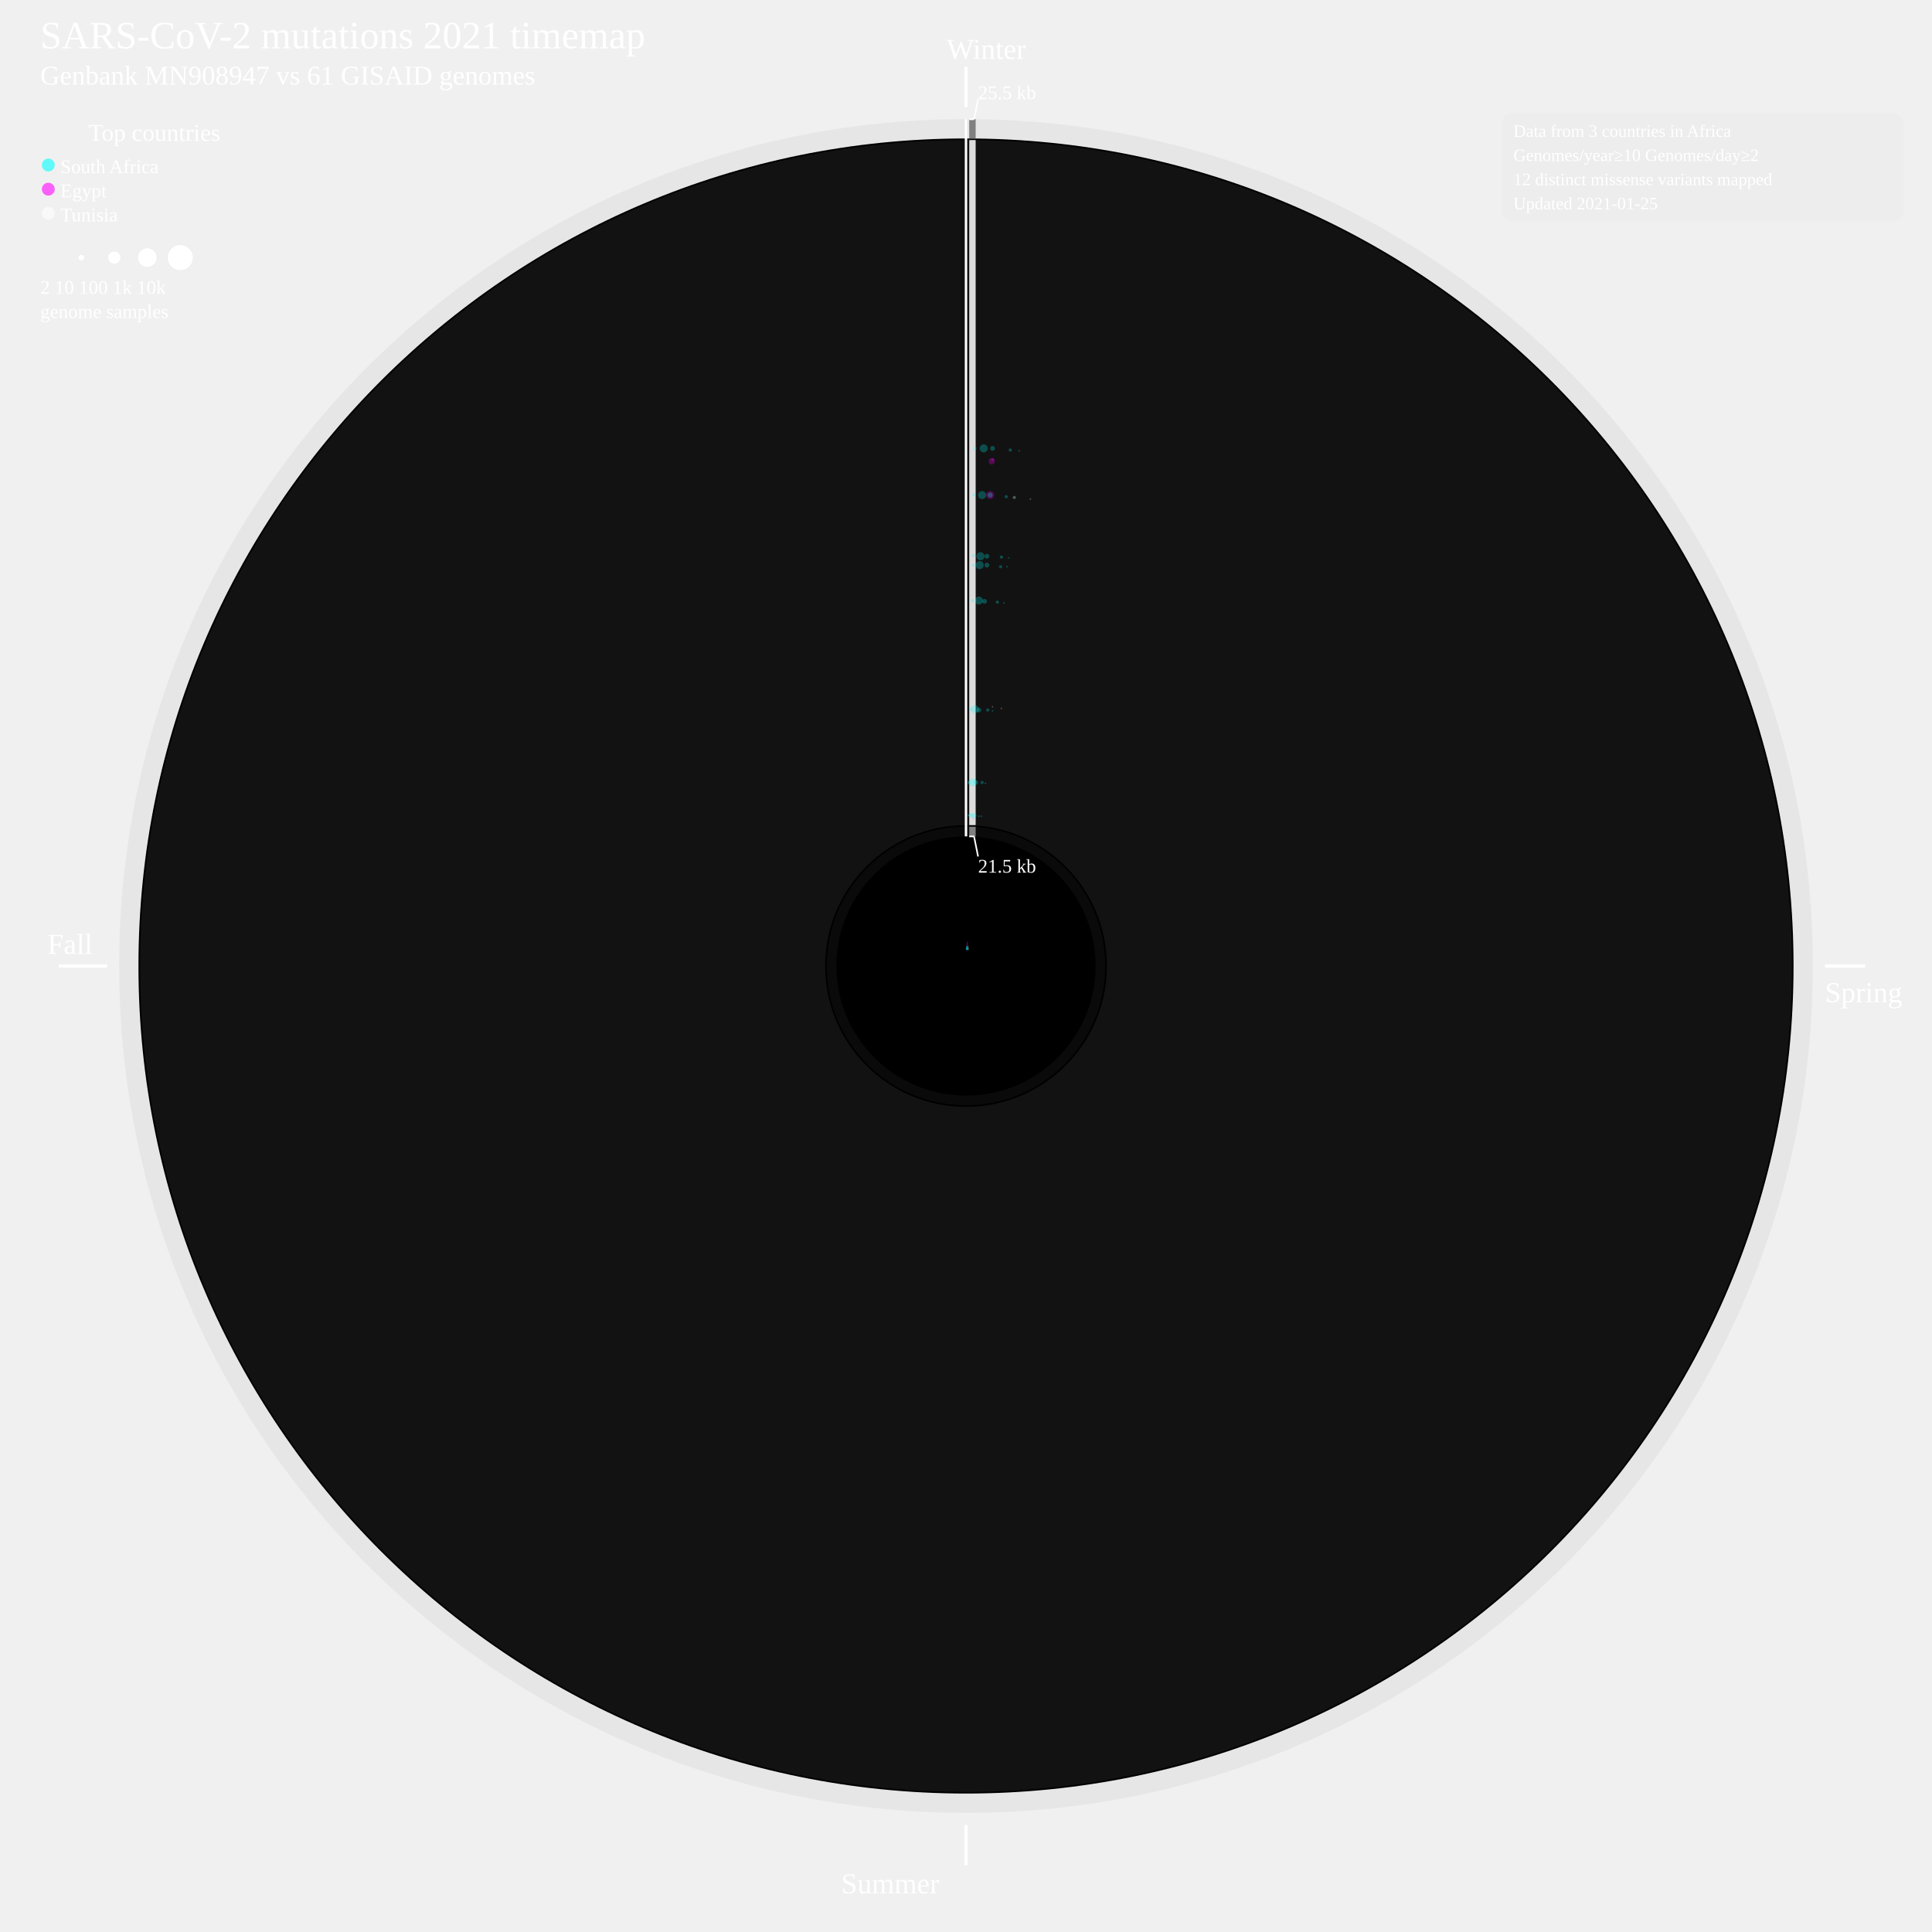
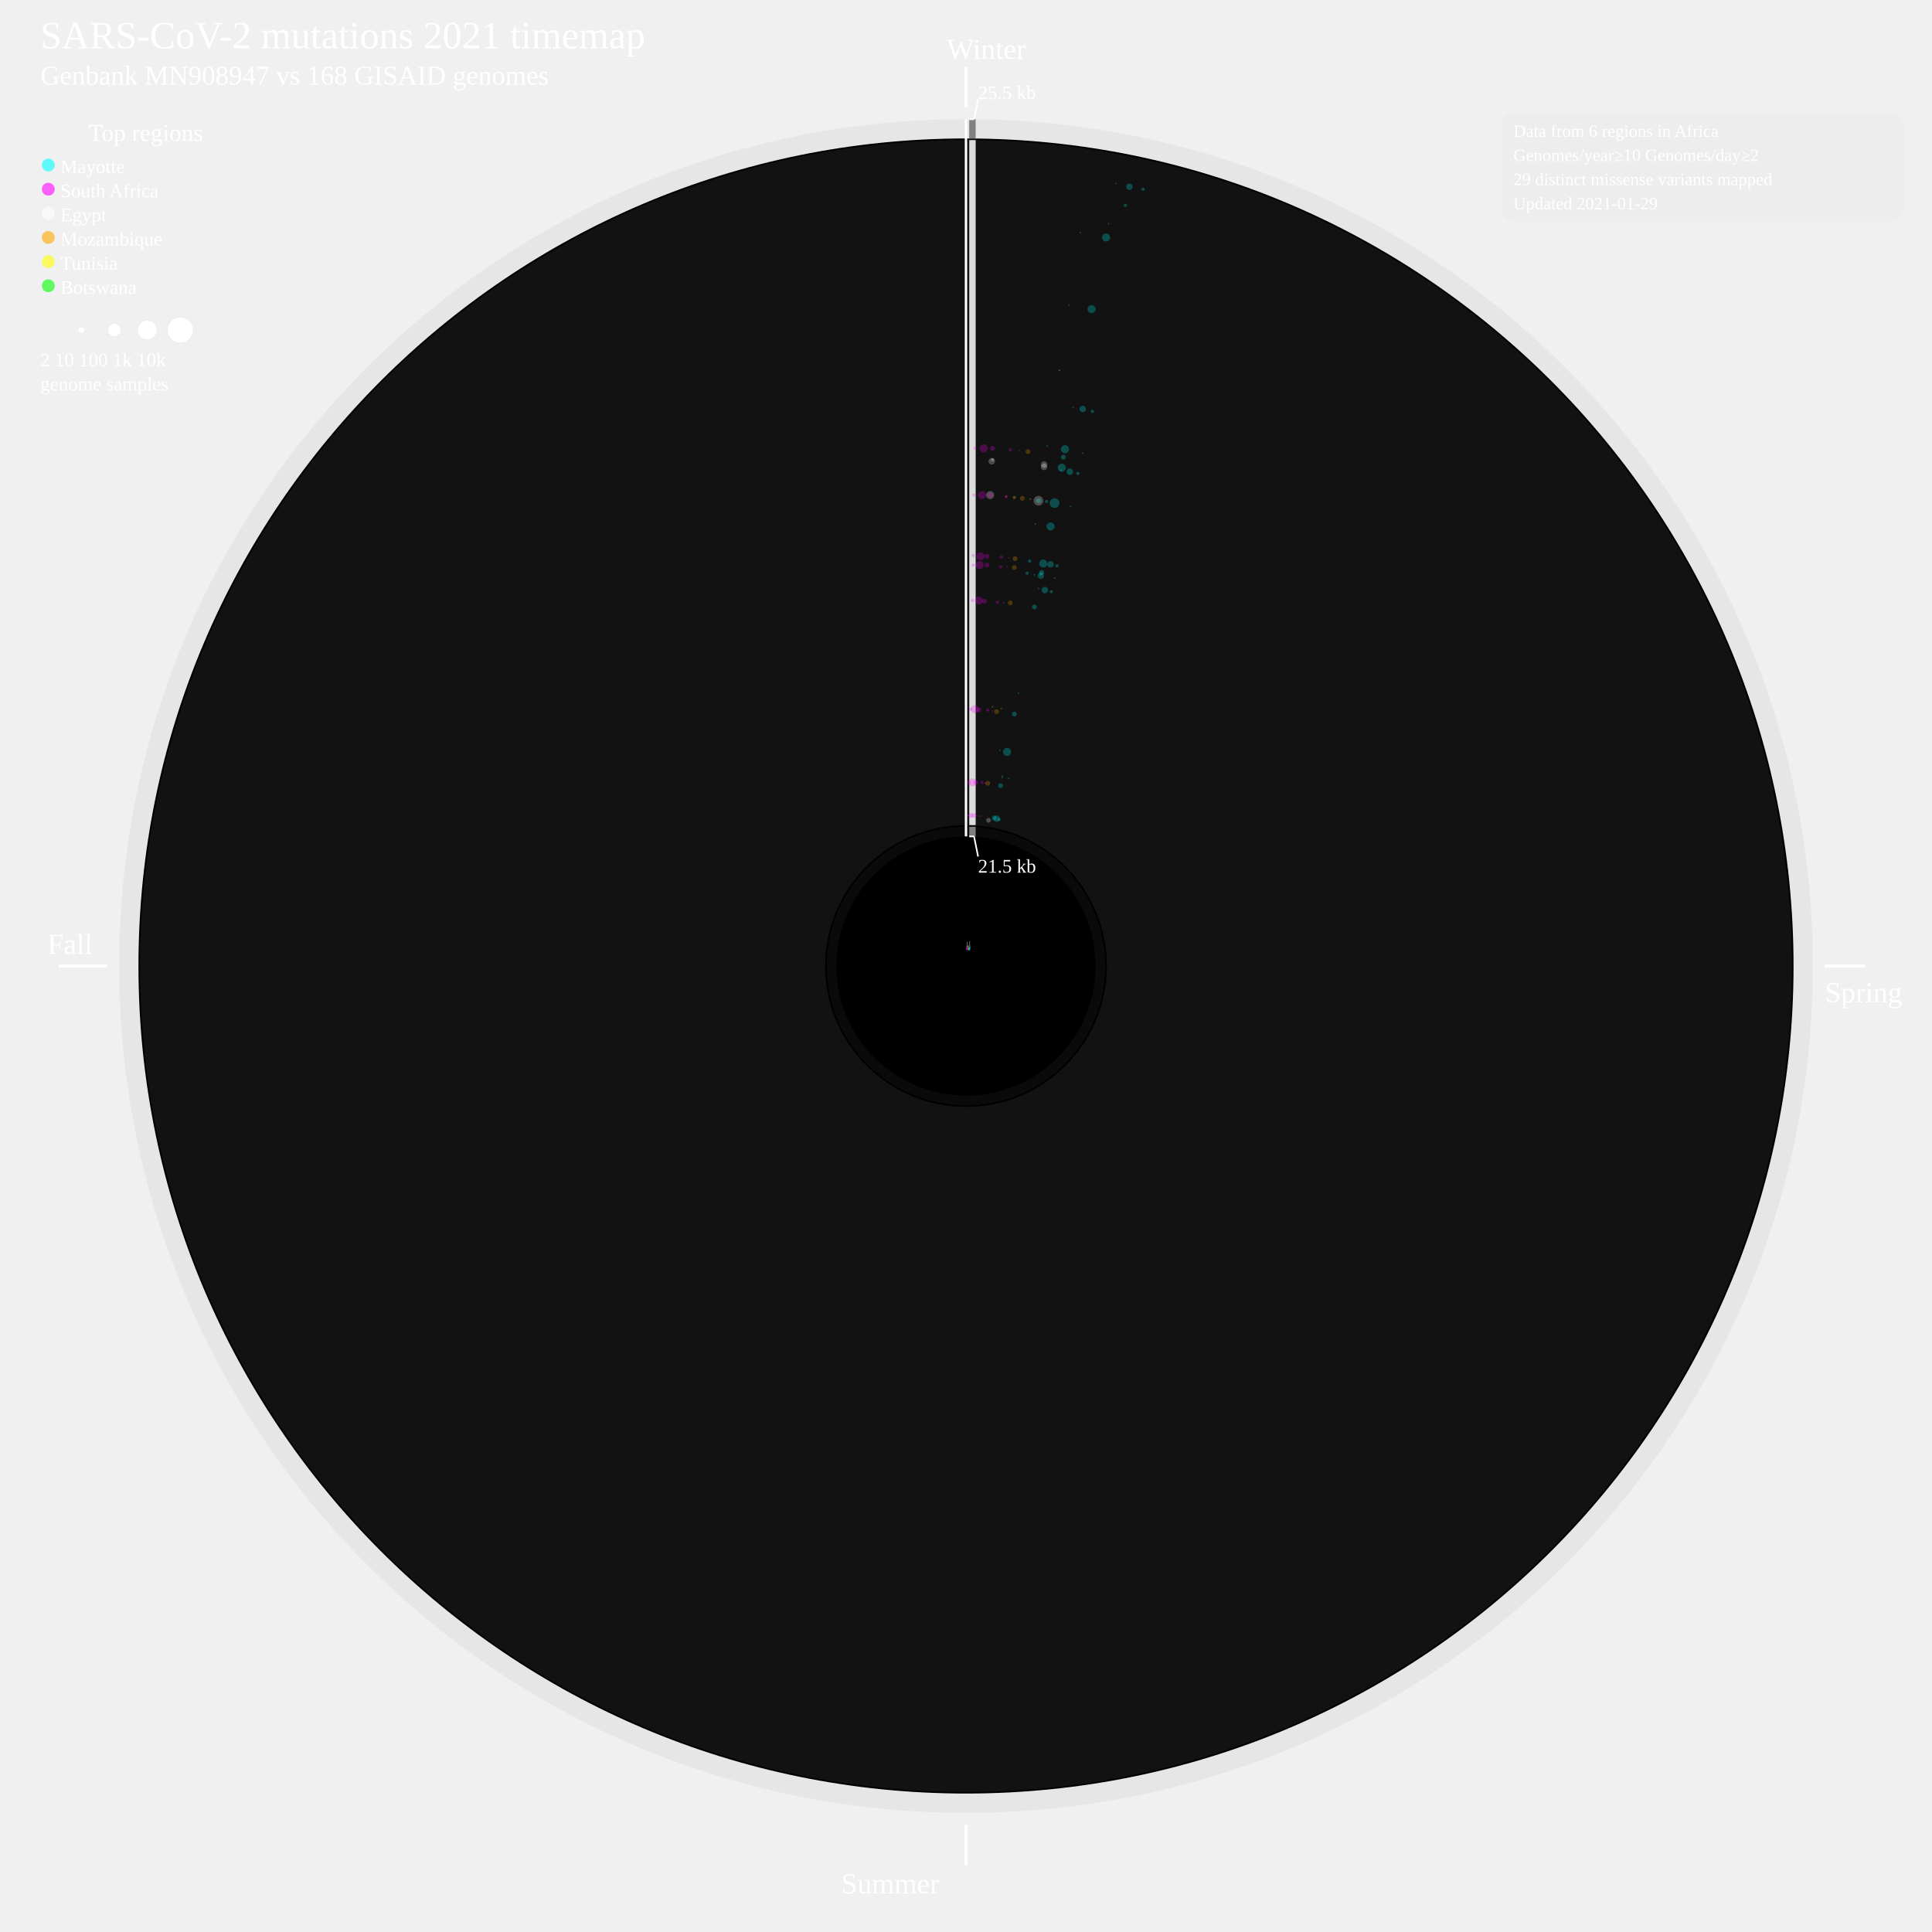
<svg xmlns="http://www.w3.org/2000/svg" width="2400" height="2400" style="background-color:black">
  <defs>
    <style type="text/css">
	.sb {
	stroke-width:0.8;
	stroke-opacity:50%;
	}
	.cv {
	stroke: none;
	fill-opacity:0.25;
	}
	</style>
  </defs>
  <circle cx="1200" cy="1200" r="1052" style="fill:grey;stroke:black;stroke-width:0;fill-opacity:0.085;" />
  <circle cx="1200" cy="1200" r="1028" style="fill:black;stroke:black;stroke-width:0;fill-opacity:1;" />
  <circle cx="1200" cy="1200" r="1026" style="fill:gainsboro;stroke:black;stroke-width:0;fill-opacity:0.085;" />
  <circle cx="1200" cy="1200" r="175" style="fill:black;stroke:black;stroke-width:0;fill-opacity:1;" />
  <circle cx="1200" cy="1200" r="173" style="fill:grey;stroke:black;stroke-width:0;fill-opacity:0.085;" />
  <circle cx="1200" cy="1200" r="161" style="fill:black;stroke:black;stroke-width:0;fill-opacity:1;" />
  <text font-size="4.0em" x="50" y="60" fill="white">SARS-CoV-2 mutations 2021 timemap</text>
-   <text font-size="2.8em" x="50" y="105" fill="white">Genbank MN908947 vs 61 GISAID genomes</text>
+   <text font-size="2.8em" x="50" y="105" fill="white">Genbank MN908947 vs 168 GISAID genomes</text>
  <line x1="1200" y1="83.131" x2="1200" y2="133.131" style="stroke:white;stroke-width:4" />
  <text font-size="3.0em" x="1176" y="73.131" fill="white">Winter</text>
  <line x1="2267" y1="1200" x2="2317" y2="1200" style="stroke:white;stroke-width:4" />
  <text font-size="3.0em" x="2267" y="1245" fill="white">Spring</text>
  <line x1="1200" y1="2267" x2="1200" y2="2317" style="stroke:white;stroke-width:4" />
  <text font-size="3.0em" x="1045" y="2352" fill="white">Summer</text>
  <line x1="133" y1="1200" x2="73" y2="1200" style="stroke:white;stroke-width:4" />
  <text font-size="3.0em" x="59" y="1185" fill="white">Fall</text>
  <g>
    <line x1="1208" y1="1039" x2="1208" y2="1027" style="stroke:grey;stroke-width:8" />
  </g>
  <g>
    <line x1="1208" y1="1025" x2="1208" y2="174" style="stroke:gainsboro;stroke-width:8" />
  </g>
  <g>
    <line x1="1208" y1="172" x2="1208" y2="148" style="stroke:grey;stroke-width:8" />
  </g>
  <line x1="1200" y1="148.131" x2="1200" y2="1039" style="stroke:white;stroke-width:3" />
  <line x1="1204" y1="148.131" x2="1210" y2="148.131" style="stroke:white;stroke-width:2" />
  <line x1="1210" y1="148.131" x2="1215" y2="123.131" style="stroke:white;stroke-width:2" />
  <line x1="1204" y1="1039" x2="1210" y2="1039" style="stroke:white;stroke-width:2" />
  <line x1="1210" y1="1039" x2="1215" y2="1064" style="stroke:white;stroke-width:2" />
  <text font-size="2.0em" x="1215" y="123.131" fill="white">25.5 kb</text>
  <text font-size="2.0em" x="1215" y="1084" fill="white">21.5 kb</text>
-   <text font-size="2.5em" x="110" y="175" fill="white">Top countries</text>
+   <text font-size="2.5em" x="110" y="175" fill="white">Top regions</text>
  <circle cx="60" cy="205" r="8" style="fill:cyan;stroke:black;stroke-width:0;fill-opacity:0.6;" />
-   <text font-size="2.0em" x="75" y="215" fill="white">South Africa</text>
+   <text font-size="2.0em" x="75" y="215" fill="white">Mayotte</text>
  <circle cx="60" cy="235" r="8" style="fill:fuchsia;stroke:black;stroke-width:0;fill-opacity:0.6;" />
-   <text font-size="2.0em" x="75" y="245" fill="white">Egypt</text>
+   <text font-size="2.0em" x="75" y="245" fill="white">South Africa</text>
  <circle cx="60" cy="265" r="8" style="fill:white;stroke:black;stroke-width:0;fill-opacity:0.6;" />
-   <text font-size="2.0em" x="75" y="275" fill="white">Tunisia</text>
-   <circle cx="60" cy="320" r="1.204" style="fill:white;stroke:lightgrey;stroke-width:0.2;" />
-   <circle cx="101" cy="320" r="4" style="fill:white;stroke:lightgrey;stroke-width:0.2;" />
-   <circle cx="142" cy="320" r="8" style="fill:white;stroke:lightgrey;stroke-width:0.2;" />
-   <circle cx="183" cy="320" r="12" style="fill:white;stroke:lightgrey;stroke-width:0.2;" />
-   <circle cx="224" cy="320" r="16" style="fill:white;stroke:lightgrey;stroke-width:0.2;" />
-   <text font-size="2.0em" x="50" y="365" fill="white">2      10        100        1k        10k</text>
-   <text font-size="2.0em" x="50" y="395" fill="white">genome samples</text>
-   <g>
-     <line x1="1200.3" y1="1180.0" x2="1200.4" y2="1176.9" style="stroke:cyan;" class="sb" />
-   </g>
-   <g>
-     <circle cx="1203" cy="1013" r="1" style="fill:cyan;" class="cv" />
-   </g>
-   <g>
-     <circle cx="1204" cy="972" r="2" style="fill:cyan;" class="cv" />
-   </g>
-   <g>
-     <circle cx="1206" cy="881" r="2" style="fill:cyan;" class="cv" />
-   </g>
-   <g>
-     <circle cx="1208" cy="746" r="2" style="fill:cyan;" class="cv" />
-   </g>
-   <g>
-     <circle cx="1209" cy="702" r="2" style="fill:cyan;" class="cv" />
-   </g>
-   <g>
-     <circle cx="1209" cy="690" r="2" style="fill:cyan;" class="cv" />
-   </g>
-   <g>
-     <circle cx="1210" cy="615" r="2" style="fill:cyan;" class="cv" />
-   </g>
-   <g>
-     <circle cx="1211" cy="557" r="2" style="fill:cyan;" class="cv" />
-   </g>
-   <g>
-     <line x1="1200.7" y1="1180.0" x2="1200.9" y2="1174.7" style="stroke:cyan;" class="sb" />
-   </g>
-   <g>
-     <circle cx="1206" cy="1013" r="3" style="fill:cyan;" class="cv" />
-   </g>
-   <g>
-     <circle cx="1208" cy="972" r="5" style="fill:cyan;" class="cv" />
-   </g>
-   <g>
-     <circle cx="1211" cy="881" r="5" style="fill:cyan;" class="cv" />
-   </g>
-   <g>
-     <circle cx="1216" cy="746" r="5" style="fill:cyan;" class="cv" />
-   </g>
-   <g>
-     <circle cx="1217" cy="702" r="5" style="fill:cyan;" class="cv" />
-   </g>
-   <g>
-     <circle cx="1218" cy="691" r="5" style="fill:cyan;" class="cv" />
-   </g>
-   <g>
-     <circle cx="1220" cy="615" r="5" style="fill:cyan;" class="cv" />
-   </g>
-   <g>
-     <circle cx="1222" cy="557" r="5" style="fill:cyan;" class="cv" />
-   </g>
-   <g>
-     <line x1="1201.0" y1="1180.0" x2="1201.2" y2="1176.0" style="stroke:cyan;" class="sb" />
-   </g>
-   <g>
-     <line x1="1201.2" y1="1176.0" x2="1201.6" y2="1169.8" style="stroke:fuchsia;" class="sb" />
-   </g>
-   <g>
-     <circle cx="1209" cy="1017" r="1" style="fill:fuchsia;" class="cv" />
-   </g>
-   <g>
-     <circle cx="1210" cy="1013" r="3" style="fill:cyan;" class="cv" />
-   </g>
-   <g>
-     <circle cx="1212" cy="972" r="3" style="fill:cyan;" class="cv" />
-   </g>
-   <g>
-     <circle cx="1216" cy="882" r="3" style="fill:cyan;" class="cv" />
-   </g>
-   <g>
-     <circle cx="1223" cy="747" r="3" style="fill:cyan;" class="cv" />
-   </g>
-   <g>
-     <circle cx="1226" cy="702" r="3" style="fill:cyan;" class="cv" />
-   </g>
-   <g>
-     <circle cx="1226" cy="691" r="3" style="fill:cyan;" class="cv" />
-   </g>
-   <g>
-     <circle cx="1230" cy="615" r="5" style="fill:fuchsia;" class="cv" />
-   </g>
-   <g>
-     <circle cx="1230" cy="615" r="3" style="fill:cyan;" class="cv" />
-   </g>
-   <g>
-     <circle cx="1232" cy="573" r="4" style="fill:fuchsia;" class="cv" />
-   </g>
-   <g>
-     <circle cx="1233" cy="571" r="2" style="fill:fuchsia;" class="cv" />
-   </g>
-   <g>
-     <circle cx="1233" cy="557" r="3" style="fill:cyan;" class="cv" />
-   </g>
-   <g>
-     <line x1="1201.7" y1="1180.1" x2="1202.0" y2="1176.9" style="stroke:cyan;" class="sb" />
-   </g>
-   <g>
-     <circle cx="1216" cy="1014" r="1" style="fill:cyan;" class="cv" />
-   </g>
-   <g>
-     <circle cx="1220" cy="972" r="2" style="fill:cyan;" class="cv" />
-   </g>
-   <g>
-     <circle cx="1227" cy="882" r="2" style="fill:cyan;" class="cv" />
-   </g>
-   <g>
-     <circle cx="1239" cy="748" r="2" style="fill:cyan;" class="cv" />
-   </g>
-   <g>
-     <circle cx="1243" cy="704" r="2" style="fill:cyan;" class="cv" />
-   </g>
-   <g>
-     <circle cx="1244" cy="692" r="2" style="fill:cyan;" class="cv" />
-   </g>
-   <g>
-     <circle cx="1250" cy="617" r="2" style="fill:cyan;" class="cv" />
-   </g>
-   <g>
-     <circle cx="1255" cy="559" r="2" style="fill:cyan;" class="cv" />
-   </g>
-   <g>
-     <line x1="1202.1" y1="1180.1" x2="1202.3" y2="1178.0" style="stroke:cyan;" class="sb" />
-   </g>
-   <g>
-     <line x1="1202.3" y1="1178.0" x2="1202.6" y2="1174.8" style="stroke:white;" class="sb" />
-   </g>
-   <g>
-     <circle cx="1219" cy="1014" r="1" style="fill:cyan;" class="cv" />
-   </g>
-   <g>
-     <circle cx="1224" cy="973" r="1" style="fill:cyan;" class="cv" />
-   </g>
-   <g>
-     <circle cx="1233" cy="883" r="1" style="fill:cyan;" class="cv" />
-   </g>
-   <g>
-     <circle cx="1233" cy="878" r="1" style="fill:white;" class="cv" />
-   </g>
-   <g>
-     <circle cx="1247" cy="749" r="1" style="fill:cyan;" class="cv" />
-   </g>
-   <g>
-     <circle cx="1251" cy="704" r="1" style="fill:cyan;" class="cv" />
-   </g>
-   <g>
-     <circle cx="1253" cy="693" r="1" style="fill:cyan;" class="cv" />
-   </g>
-   <g>
-     <circle cx="1260" cy="618" r="2" style="fill:white;" class="cv" />
-   </g>
-   <g>
-     <circle cx="1260" cy="618" r="1" style="fill:cyan;" class="cv" />
-   </g>
-   <g>
-     <circle cx="1266" cy="560" r="1" style="fill:cyan;" class="cv" />
-   </g>
-   <g>
-     <line x1="1202.7" y1="1180.2" x2="1203.0" y2="1178.1" style="stroke:white;" class="sb" />
-   </g>
-   <g>
-     <circle cx="1244" cy="880" r="1" style="fill:white;" class="cv" />
-   </g>
-   <g>
-     <circle cx="1280" cy="620" r="1" style="fill:white;" class="cv" />
+   <text font-size="2.0em" x="75" y="275" fill="white">Egypt</text>
+   <circle cx="60" cy="295" r="8" style="fill:orange;stroke:black;stroke-width:0;fill-opacity:0.6;" />
+   <text font-size="2.0em" x="75" y="305" fill="white">Mozambique</text>
+   <circle cx="60" cy="325" r="8" style="fill:yellow;stroke:black;stroke-width:0;fill-opacity:0.6;" />
+   <text font-size="2.0em" x="75" y="335" fill="white">Tunisia</text>
+   <circle cx="60" cy="355" r="8" style="fill:lime;stroke:black;stroke-width:0;fill-opacity:0.6;" />
+   <text font-size="2.0em" x="75" y="365" fill="white">Botswana</text>
+   <circle cx="60" cy="410" r="1.204" style="fill:white;stroke:lightgrey;stroke-width:0.2;" />
+   <circle cx="101" cy="410" r="4" style="fill:white;stroke:lightgrey;stroke-width:0.2;" />
+   <circle cx="142" cy="410" r="8" style="fill:white;stroke:lightgrey;stroke-width:0.2;" />
+   <circle cx="183" cy="410" r="12" style="fill:white;stroke:lightgrey;stroke-width:0.2;" />
+   <circle cx="224" cy="410" r="16" style="fill:white;stroke:lightgrey;stroke-width:0.2;" />
+   <text font-size="2.0em" x="50" y="455" fill="white">2      10        100        1k        10k</text>
+   <text font-size="2.0em" x="50" y="485" fill="white">genome samples</text>
+   <g>
+     <line x1="1200.3" y1="1180.0" x2="1200.4" y2="1176.9" style="stroke:fuchsia;" class="sb" />
+   </g>
+   <g>
+     <circle cx="1203" cy="1013" r="1" style="fill:fuchsia;" class="cv" />
+   </g>
+   <g>
+     <circle cx="1204" cy="972" r="2" style="fill:fuchsia;" class="cv" />
+   </g>
+   <g>
+     <circle cx="1206" cy="881" r="2" style="fill:fuchsia;" class="cv" />
+   </g>
+   <g>
+     <circle cx="1208" cy="746" r="2" style="fill:fuchsia;" class="cv" />
+   </g>
+   <g>
+     <circle cx="1209" cy="702" r="2" style="fill:fuchsia;" class="cv" />
+   </g>
+   <g>
+     <circle cx="1209" cy="690" r="2" style="fill:fuchsia;" class="cv" />
+   </g>
+   <g>
+     <circle cx="1210" cy="615" r="2" style="fill:fuchsia;" class="cv" />
+   </g>
+   <g>
+     <circle cx="1211" cy="557" r="2" style="fill:fuchsia;" class="cv" />
+   </g>
+   <g>
+     <line x1="1200.7" y1="1180.0" x2="1200.9" y2="1174.7" style="stroke:fuchsia;" class="sb" />
+   </g>
+   <g>
+     <circle cx="1206" cy="1013" r="3" style="fill:fuchsia;" class="cv" />
+   </g>
+   <g>
+     <circle cx="1208" cy="972" r="5" style="fill:fuchsia;" class="cv" />
+   </g>
+   <g>
+     <circle cx="1211" cy="881" r="5" style="fill:fuchsia;" class="cv" />
+   </g>
+   <g>
+     <circle cx="1216" cy="746" r="5" style="fill:fuchsia;" class="cv" />
+   </g>
+   <g>
+     <circle cx="1217" cy="702" r="5" style="fill:fuchsia;" class="cv" />
+   </g>
+   <g>
+     <circle cx="1218" cy="691" r="5" style="fill:fuchsia;" class="cv" />
+   </g>
+   <g>
+     <circle cx="1220" cy="615" r="5" style="fill:fuchsia;" class="cv" />
+   </g>
+   <g>
+     <circle cx="1222" cy="557" r="5" style="fill:fuchsia;" class="cv" />
+   </g>
+   <g>
+     <line x1="1201.0" y1="1180.0" x2="1201.2" y2="1176.0" style="stroke:fuchsia;" class="sb" />
+   </g>
+   <g>
+     <line x1="1201.2" y1="1176.0" x2="1201.6" y2="1169.8" style="stroke:white;" class="sb" />
+   </g>
+   <g>
+     <circle cx="1209" cy="1017" r="1" style="fill:white;" class="cv" />
+   </g>
+   <g>
+     <circle cx="1210" cy="1013" r="3" style="fill:fuchsia;" class="cv" />
+   </g>
+   <g>
+     <circle cx="1212" cy="972" r="3" style="fill:fuchsia;" class="cv" />
+   </g>
+   <g>
+     <circle cx="1216" cy="882" r="3" style="fill:fuchsia;" class="cv" />
+   </g>
+   <g>
+     <circle cx="1223" cy="747" r="3" style="fill:fuchsia;" class="cv" />
+   </g>
+   <g>
+     <circle cx="1226" cy="702" r="3" style="fill:fuchsia;" class="cv" />
+   </g>
+   <g>
+     <circle cx="1226" cy="691" r="3" style="fill:fuchsia;" class="cv" />
+   </g>
+   <g>
+     <circle cx="1230" cy="615" r="5" style="fill:white;" class="cv" />
+   </g>
+   <g>
+     <circle cx="1230" cy="615" r="3" style="fill:fuchsia;" class="cv" />
+   </g>
+   <g>
+     <circle cx="1232" cy="573" r="4" style="fill:white;" class="cv" />
+   </g>
+   <g>
+     <circle cx="1233" cy="571" r="2" style="fill:white;" class="cv" />
+   </g>
+   <g>
+     <circle cx="1233" cy="557" r="3" style="fill:fuchsia;" class="cv" />
+   </g>
+   <g>
+     <line x1="1201.7" y1="1180.1" x2="1202.0" y2="1176.9" style="stroke:fuchsia;" class="sb" />
+   </g>
+   <g>
+     <line x1="1202.0" y1="1176.9" x2="1202.2" y2="1174.8" style="stroke:orange;" class="sb" />
+   </g>
+   <g>
+     <circle cx="1216" cy="1014" r="1" style="fill:fuchsia;" class="cv" />
+   </g>
+   <g>
+     <circle cx="1220" cy="972" r="2" style="fill:fuchsia;" class="cv" />
+   </g>
+   <g>
+     <circle cx="1227" cy="882" r="2" style="fill:fuchsia;" class="cv" />
+   </g>
+   <g>
+     <circle cx="1239" cy="748" r="2" style="fill:fuchsia;" class="cv" />
+   </g>
+   <g>
+     <circle cx="1243" cy="704" r="2" style="fill:fuchsia;" class="cv" />
+   </g>
+   <g>
+     <circle cx="1244" cy="692" r="2" style="fill:fuchsia;" class="cv" />
+   </g>
+   <g>
+     <circle cx="1250" cy="617" r="2" style="fill:fuchsia;" class="cv" />
+   </g>
+   <g>
+     <circle cx="1250" cy="617" r="1" style="fill:orange;" class="cv" />
+   </g>
+   <g>
+     <circle cx="1255" cy="559" r="2" style="fill:fuchsia;" class="cv" />
+   </g>
+   <g>
+     <line x1="1202.1" y1="1180.1" x2="1202.3" y2="1178.0" style="stroke:fuchsia;" class="sb" />
+   </g>
+   <g>
+     <line x1="1202.3" y1="1178.0" x2="1202.6" y2="1174.8" style="stroke:yellow;" class="sb" />
+   </g>
+   <g>
+     <circle cx="1219" cy="1014" r="1" style="fill:fuchsia;" class="cv" />
+   </g>
+   <g>
+     <circle cx="1224" cy="973" r="1" style="fill:fuchsia;" class="cv" />
+   </g>
+   <g>
+     <circle cx="1233" cy="883" r="1" style="fill:fuchsia;" class="cv" />
+   </g>
+   <g>
+     <circle cx="1233" cy="878" r="1" style="fill:yellow;" class="cv" />
+   </g>
+   <g>
+     <circle cx="1247" cy="749" r="1" style="fill:fuchsia;" class="cv" />
+   </g>
+   <g>
+     <circle cx="1251" cy="704" r="1" style="fill:fuchsia;" class="cv" />
+   </g>
+   <g>
+     <circle cx="1253" cy="693" r="1" style="fill:fuchsia;" class="cv" />
+   </g>
+   <g>
+     <circle cx="1260" cy="618" r="2" style="fill:yellow;" class="cv" />
+   </g>
+   <g>
+     <circle cx="1260" cy="618" r="1" style="fill:fuchsia;" class="cv" />
+   </g>
+   <g>
+     <circle cx="1266" cy="560" r="1" style="fill:fuchsia;" class="cv" />
+   </g>
+   <g>
+     <line x1="1202.4" y1="1180.1" x2="1202.9" y2="1176.4" style="stroke:orange;" class="sb" />
+   </g>
+   <g>
+     <circle cx="1227" cy="973" r="3" style="fill:orange;" class="cv" />
+   </g>
+   <g>
+     <circle cx="1238" cy="884" r="3" style="fill:orange;" class="cv" />
+   </g>
+   <g>
+     <circle cx="1255" cy="749" r="3" style="fill:orange;" class="cv" />
+   </g>
+   <g>
+     <circle cx="1260" cy="705" r="3" style="fill:orange;" class="cv" />
+   </g>
+   <g>
+     <circle cx="1261" cy="694" r="3" style="fill:orange;" class="cv" />
+   </g>
+   <g>
+     <circle cx="1270" cy="619" r="3" style="fill:orange;" class="cv" />
+   </g>
+   <g>
+     <circle cx="1277" cy="561" r="3" style="fill:orange;" class="cv" />
+   </g>
+   <g>
+     <line x1="1202.7" y1="1180.2" x2="1203.0" y2="1178.1" style="stroke:yellow;" class="sb" />
+   </g>
+   <g>
+     <circle cx="1244" cy="880" r="1" style="fill:yellow;" class="cv" />
+   </g>
+   <g>
+     <circle cx="1280" cy="620" r="1" style="fill:yellow;" class="cv" />
+   </g>
+   <g>
+     <line x1="1203.1" y1="1180.2" x2="1203.7" y2="1176.2" style="stroke:cyan;" class="sb" />
+   </g>
+   <g>
+     <line x1="1203.7" y1="1176.2" x2="1204.8" y2="1169.2" style="stroke:white;" class="sb" />
+   </g>
+   <g>
+     <circle cx="1228" cy="1019" r="3" style="fill:white;" class="cv" />
+   </g>
+   <g>
+     <circle cx="1242" cy="932" r="1" style="fill:cyan;" class="cv" />
+   </g>
+   <g>
+     <circle cx="1276" cy="712" r="2" style="fill:cyan;" class="cv" />
+   </g>
+   <g>
+     <circle cx="1279" cy="697" r="2" style="fill:cyan;" class="cv" />
+   </g>
+   <g>
+     <circle cx="1286" cy="651" r="1" style="fill:cyan;" class="cv" />
+   </g>
+   <g>
+     <circle cx="1290" cy="622" r="6" style="fill:white;" class="cv" />
+   </g>
+   <g>
+     <circle cx="1290" cy="622" r="3" style="fill:cyan;" class="cv" />
+   </g>
+   <g>
+     <circle cx="1297" cy="580" r="4" style="fill:white;" class="cv" />
+   </g>
+   <g>
+     <circle cx="1297" cy="577" r="1" style="fill:cyan;" class="cv" />
+   </g>
+   <g>
+     <circle cx="1297" cy="577" r="4" style="fill:white;" class="cv" />
+   </g>
+   <g>
+     <circle cx="1301" cy="554" r="1" style="fill:cyan;" class="cv" />
+   </g>
+   <g>
+     <circle cx="1316" cy="460" r="1" style="fill:white;" class="cv" />
+   </g>
+   <g>
+     <circle cx="1328" cy="379" r="1" style="fill:cyan;" class="cv" />
+   </g>
+   <g>
+     <circle cx="1342" cy="289" r="1" style="fill:cyan;" class="cv" />
+   </g>
+   <g>
+     <line x1="1203.4" y1="1180.3" x2="1204.0" y2="1177.2" style="stroke:cyan;" class="sb" />
+   </g>
+   <g>
+     <circle cx="1285" cy="714" r="1" style="fill:cyan;" class="cv" />
+   </g>
+   <g>
+     <circle cx="1300" cy="623" r="2" style="fill:cyan;" class="cv" />
+   </g>
+   <g>
+     <line x1="1203.8" y1="1180.4" x2="1205.1" y2="1173.6" style="stroke:cyan;" class="sb" />
+   </g>
+   <g>
+     <circle cx="1235" cy="1016" r="3" style="fill:cyan;" class="cv" />
+   </g>
+   <g>
+     <circle cx="1243" cy="976" r="3" style="fill:cyan;" class="cv" />
+   </g>
+   <g>
+     <circle cx="1245" cy="966" r="1" style="fill:cyan;" class="cv" />
+   </g>
+   <g>
+     <circle cx="1245" cy="964" r="1" style="fill:cyan;" class="cv" />
+   </g>
+   <g>
+     <circle cx="1251" cy="934" r="5" style="fill:cyan;" class="cv" />
+   </g>
+   <g>
+     <circle cx="1260" cy="887" r="3" style="fill:cyan;" class="cv" />
+   </g>
+   <g>
+     <circle cx="1265" cy="861" r="1" style="fill:cyan;" class="cv" />
+   </g>
+   <g>
+     <circle cx="1285" cy="754" r="3" style="fill:cyan;" class="cv" />
+   </g>
+   <g>
+     <circle cx="1290" cy="731" r="1" style="fill:cyan;" class="cv" />
+   </g>
+   <g>
+     <circle cx="1293" cy="715" r="4" style="fill:cyan;" class="cv" />
+   </g>
+   <g>
+     <circle cx="1293" cy="714" r="1" style="fill:cyan;" class="cv" />
+   </g>
+   <g>
+     <circle cx="1294" cy="711" r="3" style="fill:cyan;" class="cv" />
+   </g>
+   <g>
+     <circle cx="1296" cy="700" r="5" style="fill:cyan;" class="cv" />
+   </g>
+   <g>
+     <circle cx="1305" cy="654" r="5" style="fill:cyan;" class="cv" />
+   </g>
+   <g>
+     <circle cx="1310" cy="625" r="6" style="fill:cyan;" class="cv" />
+   </g>
+   <g>
+     <circle cx="1318" cy="584" r="1" style="fill:cyan;" class="cv" />
+   </g>
+   <g>
+     <circle cx="1319" cy="581" r="5" style="fill:cyan;" class="cv" />
+   </g>
+   <g>
+     <circle cx="1321" cy="568" r="3" style="fill:cyan;" class="cv" />
+   </g>
+   <g>
+     <circle cx="1323" cy="558" r="5" style="fill:cyan;" class="cv" />
+   </g>
+   <g>
+     <circle cx="1333" cy="506" r="1" style="fill:cyan;" class="cv" />
+   </g>
+   <g>
+     <circle cx="1356" cy="384" r="5" style="fill:cyan;" class="cv" />
+   </g>
+   <g>
+     <circle cx="1374" cy="295" r="5" style="fill:cyan;" class="cv" />
+   </g>
+   <g>
+     <circle cx="1377" cy="278" r="1" style="fill:cyan;" class="cv" />
+   </g>
+   <g>
+     <circle cx="1386" cy="228" r="1" style="fill:cyan;" class="cv" />
+   </g>
+   <g>
+     <line x1="1204.1" y1="1180.4" x2="1205.1" y2="1175.8" style="stroke:cyan;" class="sb" />
+   </g>
+   <g>
+     <circle cx="1238" cy="1017" r="4" style="fill:cyan;" class="cv" />
+   </g>
+   <g>
+     <circle cx="1298" cy="733" r="4" style="fill:cyan;" class="cv" />
+   </g>
+   <g>
+     <circle cx="1305" cy="701" r="4" style="fill:cyan;" class="cv" />
+   </g>
+   <g>
+     <circle cx="1329" cy="586" r="4" style="fill:cyan;" class="cv" />
+   </g>
+   <g>
+     <circle cx="1345" cy="508" r="4" style="fill:cyan;" class="cv" />
+   </g>
+   <g>
+     <circle cx="1398" cy="255" r="2" style="fill:cyan;" class="cv" />
+   </g>
+   <g>
+     <circle cx="1403" cy="232" r="4" style="fill:cyan;" class="cv" />
+   </g>
+   <g>
+     <line x1="1204.4" y1="1180.5" x2="1205.3" y2="1176.8" style="stroke:cyan;" class="sb" />
+   </g>
+   <g>
+     <circle cx="1241" cy="1018" r="2" style="fill:cyan;" class="cv" />
+   </g>
+   <g>
+     <circle cx="1253" cy="967" r="1" style="fill:cyan;" class="cv" />
+   </g>
+   <g>
+     <circle cx="1306" cy="735" r="2" style="fill:cyan;" class="cv" />
+   </g>
+   <g>
+     <circle cx="1310" cy="718" r="1" style="fill:cyan;" class="cv" />
+   </g>
+   <g>
+     <circle cx="1313" cy="703" r="2" style="fill:cyan;" class="cv" />
+   </g>
+   <g>
+     <circle cx="1330" cy="629" r="1" style="fill:cyan;" class="cv" />
+   </g>
+   <g>
+     <circle cx="1339" cy="588" r="2" style="fill:cyan;" class="cv" />
+   </g>
+   <g>
+     <circle cx="1345" cy="563" r="1" style="fill:cyan;" class="cv" />
+   </g>
+   <g>
+     <circle cx="1357" cy="511" r="2" style="fill:cyan;" class="cv" />
+   </g>
+   <g>
+     <circle cx="1420" cy="235" r="2" style="fill:cyan;" class="cv" />
  </g>
  <rect x="1865" y="140" width="500" height="135" rx="15" style="fill:gainsboro;stroke-width:0;fill-opacity:0.15;" />
-   <text font-size="1.8em" x="1880" y="170" fill="white">Data from 3 countries in Africa</text>
+   <text font-size="1.8em" x="1880" y="170" fill="white">Data from 6 regions in Africa</text>
  <text font-size="1.8em" x="1880" y="200" fill="white">Genomes/year≥10  Genomes/day≥2</text>
-   <text font-size="1.8em" x="1880" y="230" fill="white">12 distinct missense variants mapped</text>
-   <text font-size="1.8em" x="1880" y="260" fill="white">Updated 2021-01-25</text>
+   <text font-size="1.8em" x="1880" y="230" fill="white">29 distinct missense variants mapped</text>
+   <text font-size="1.8em" x="1880" y="260" fill="white">Updated 2021-01-29</text>
</svg>
